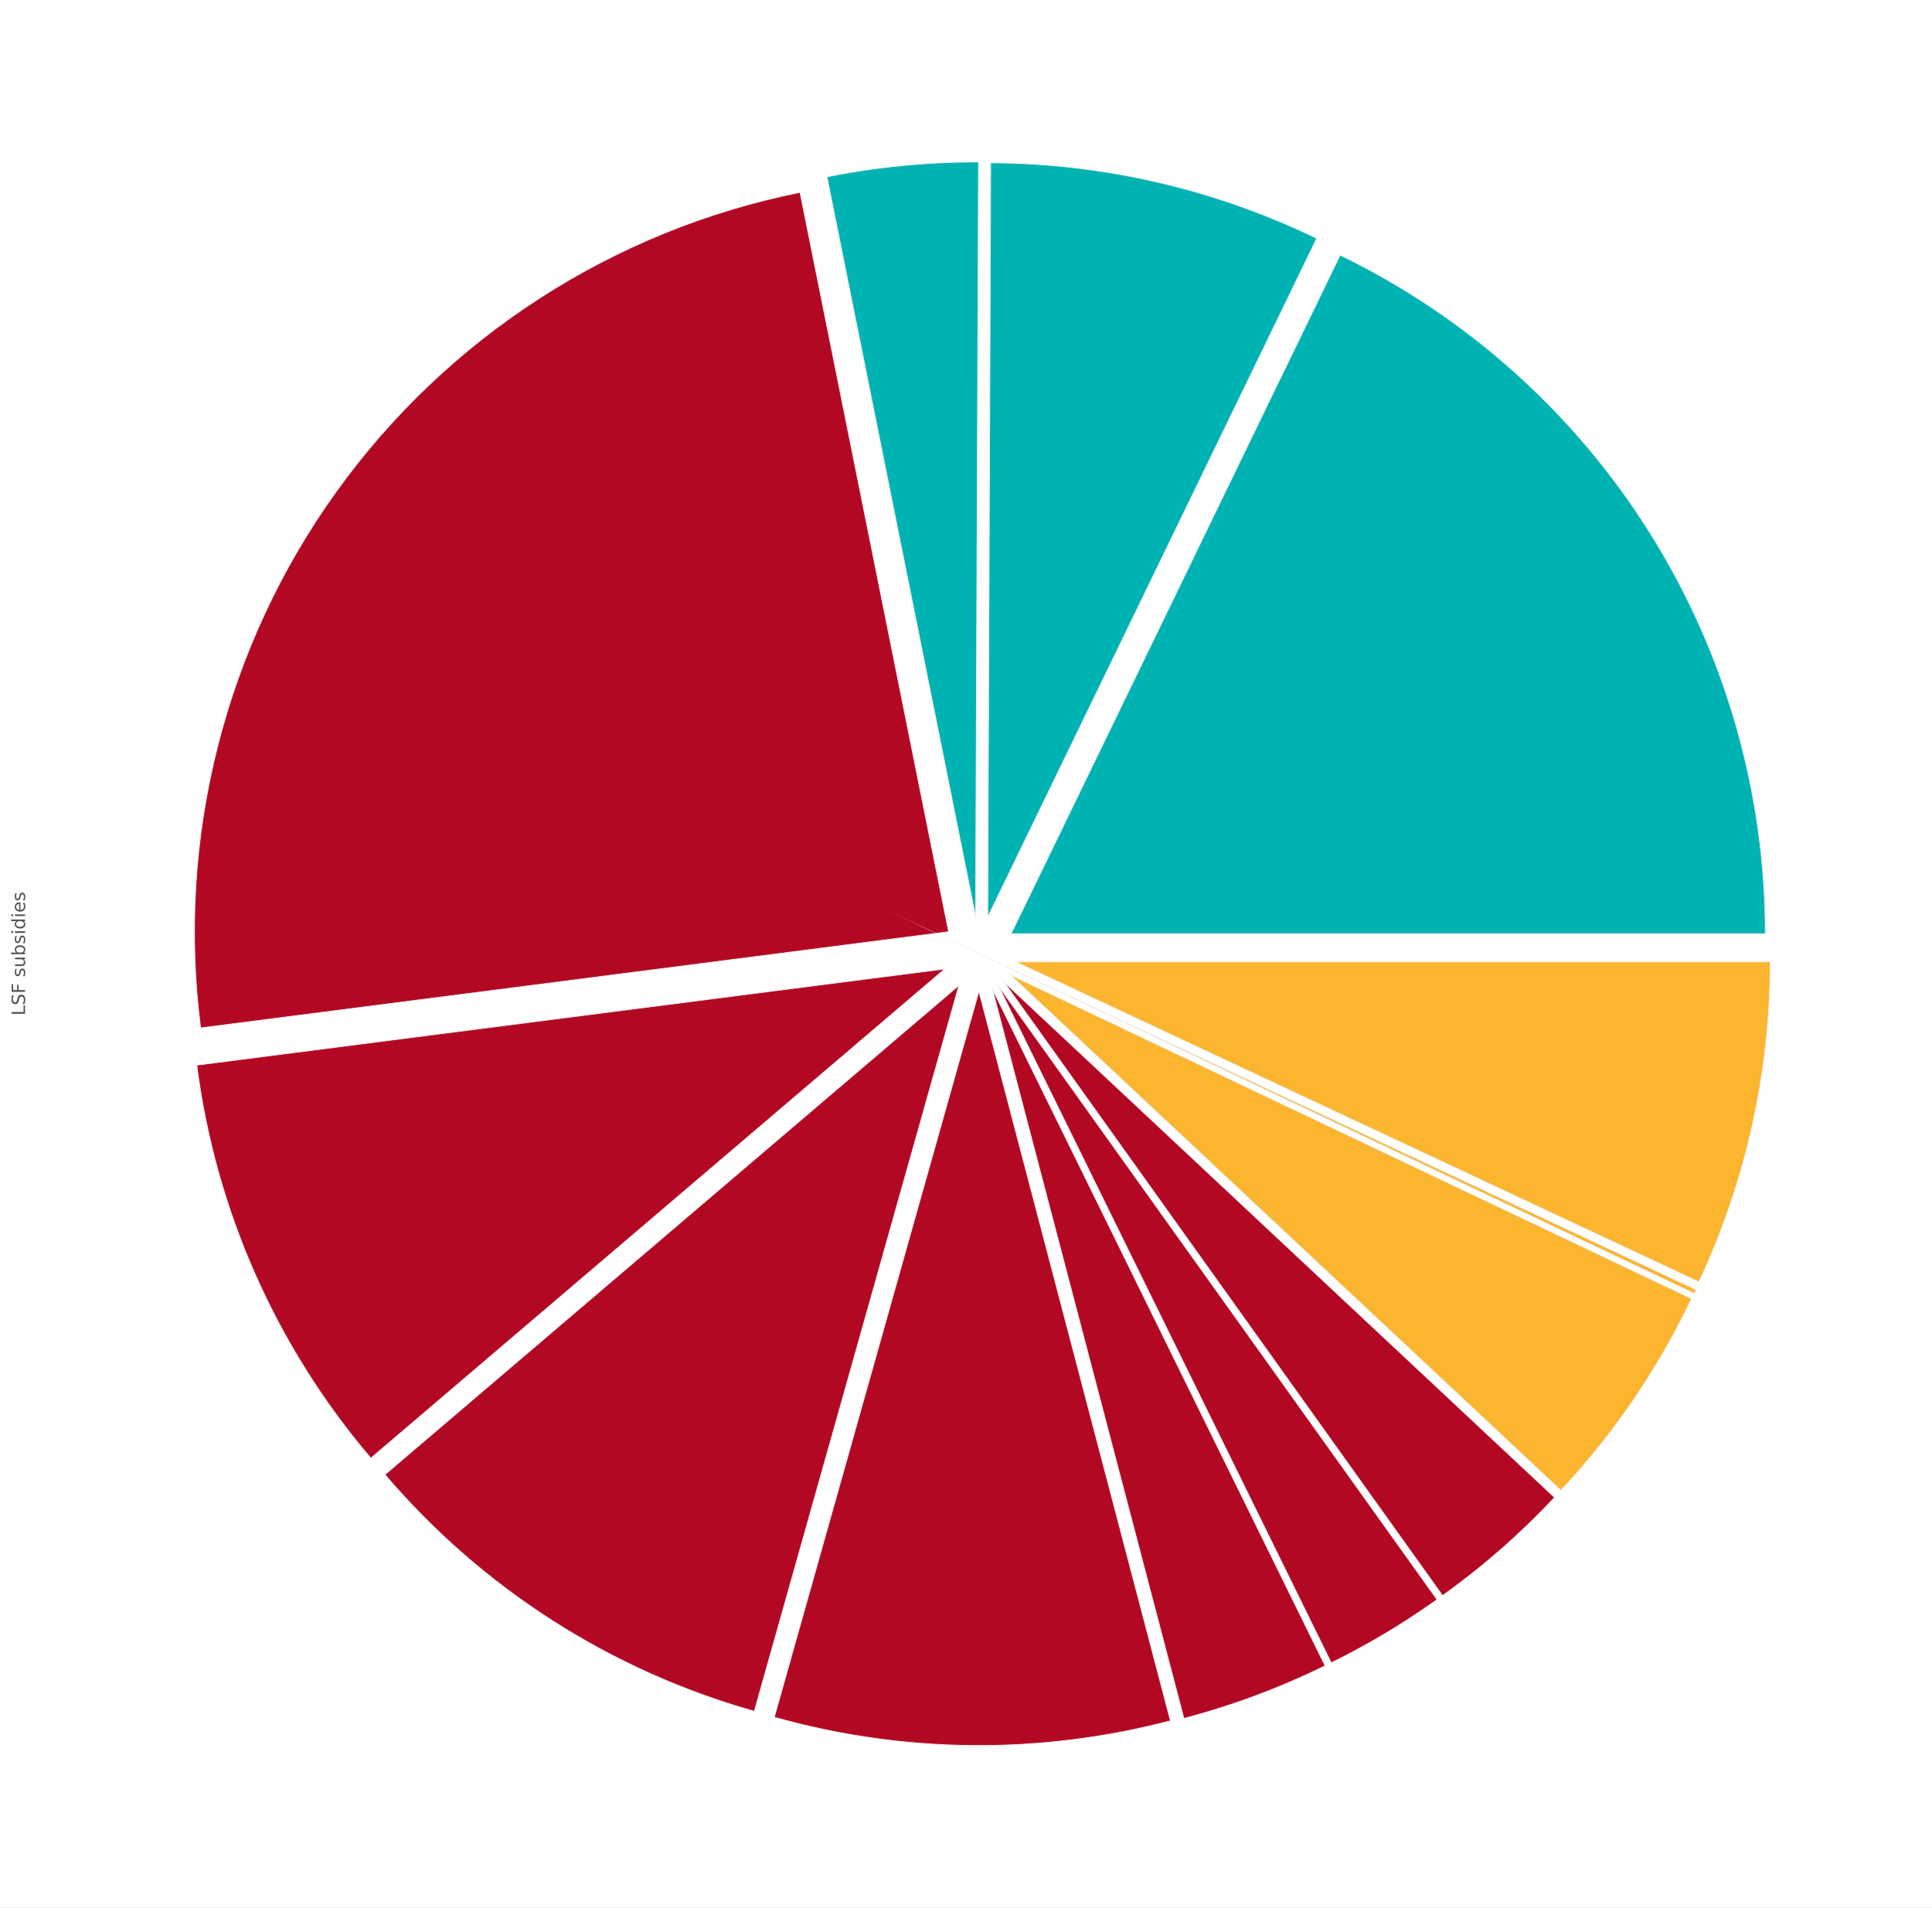
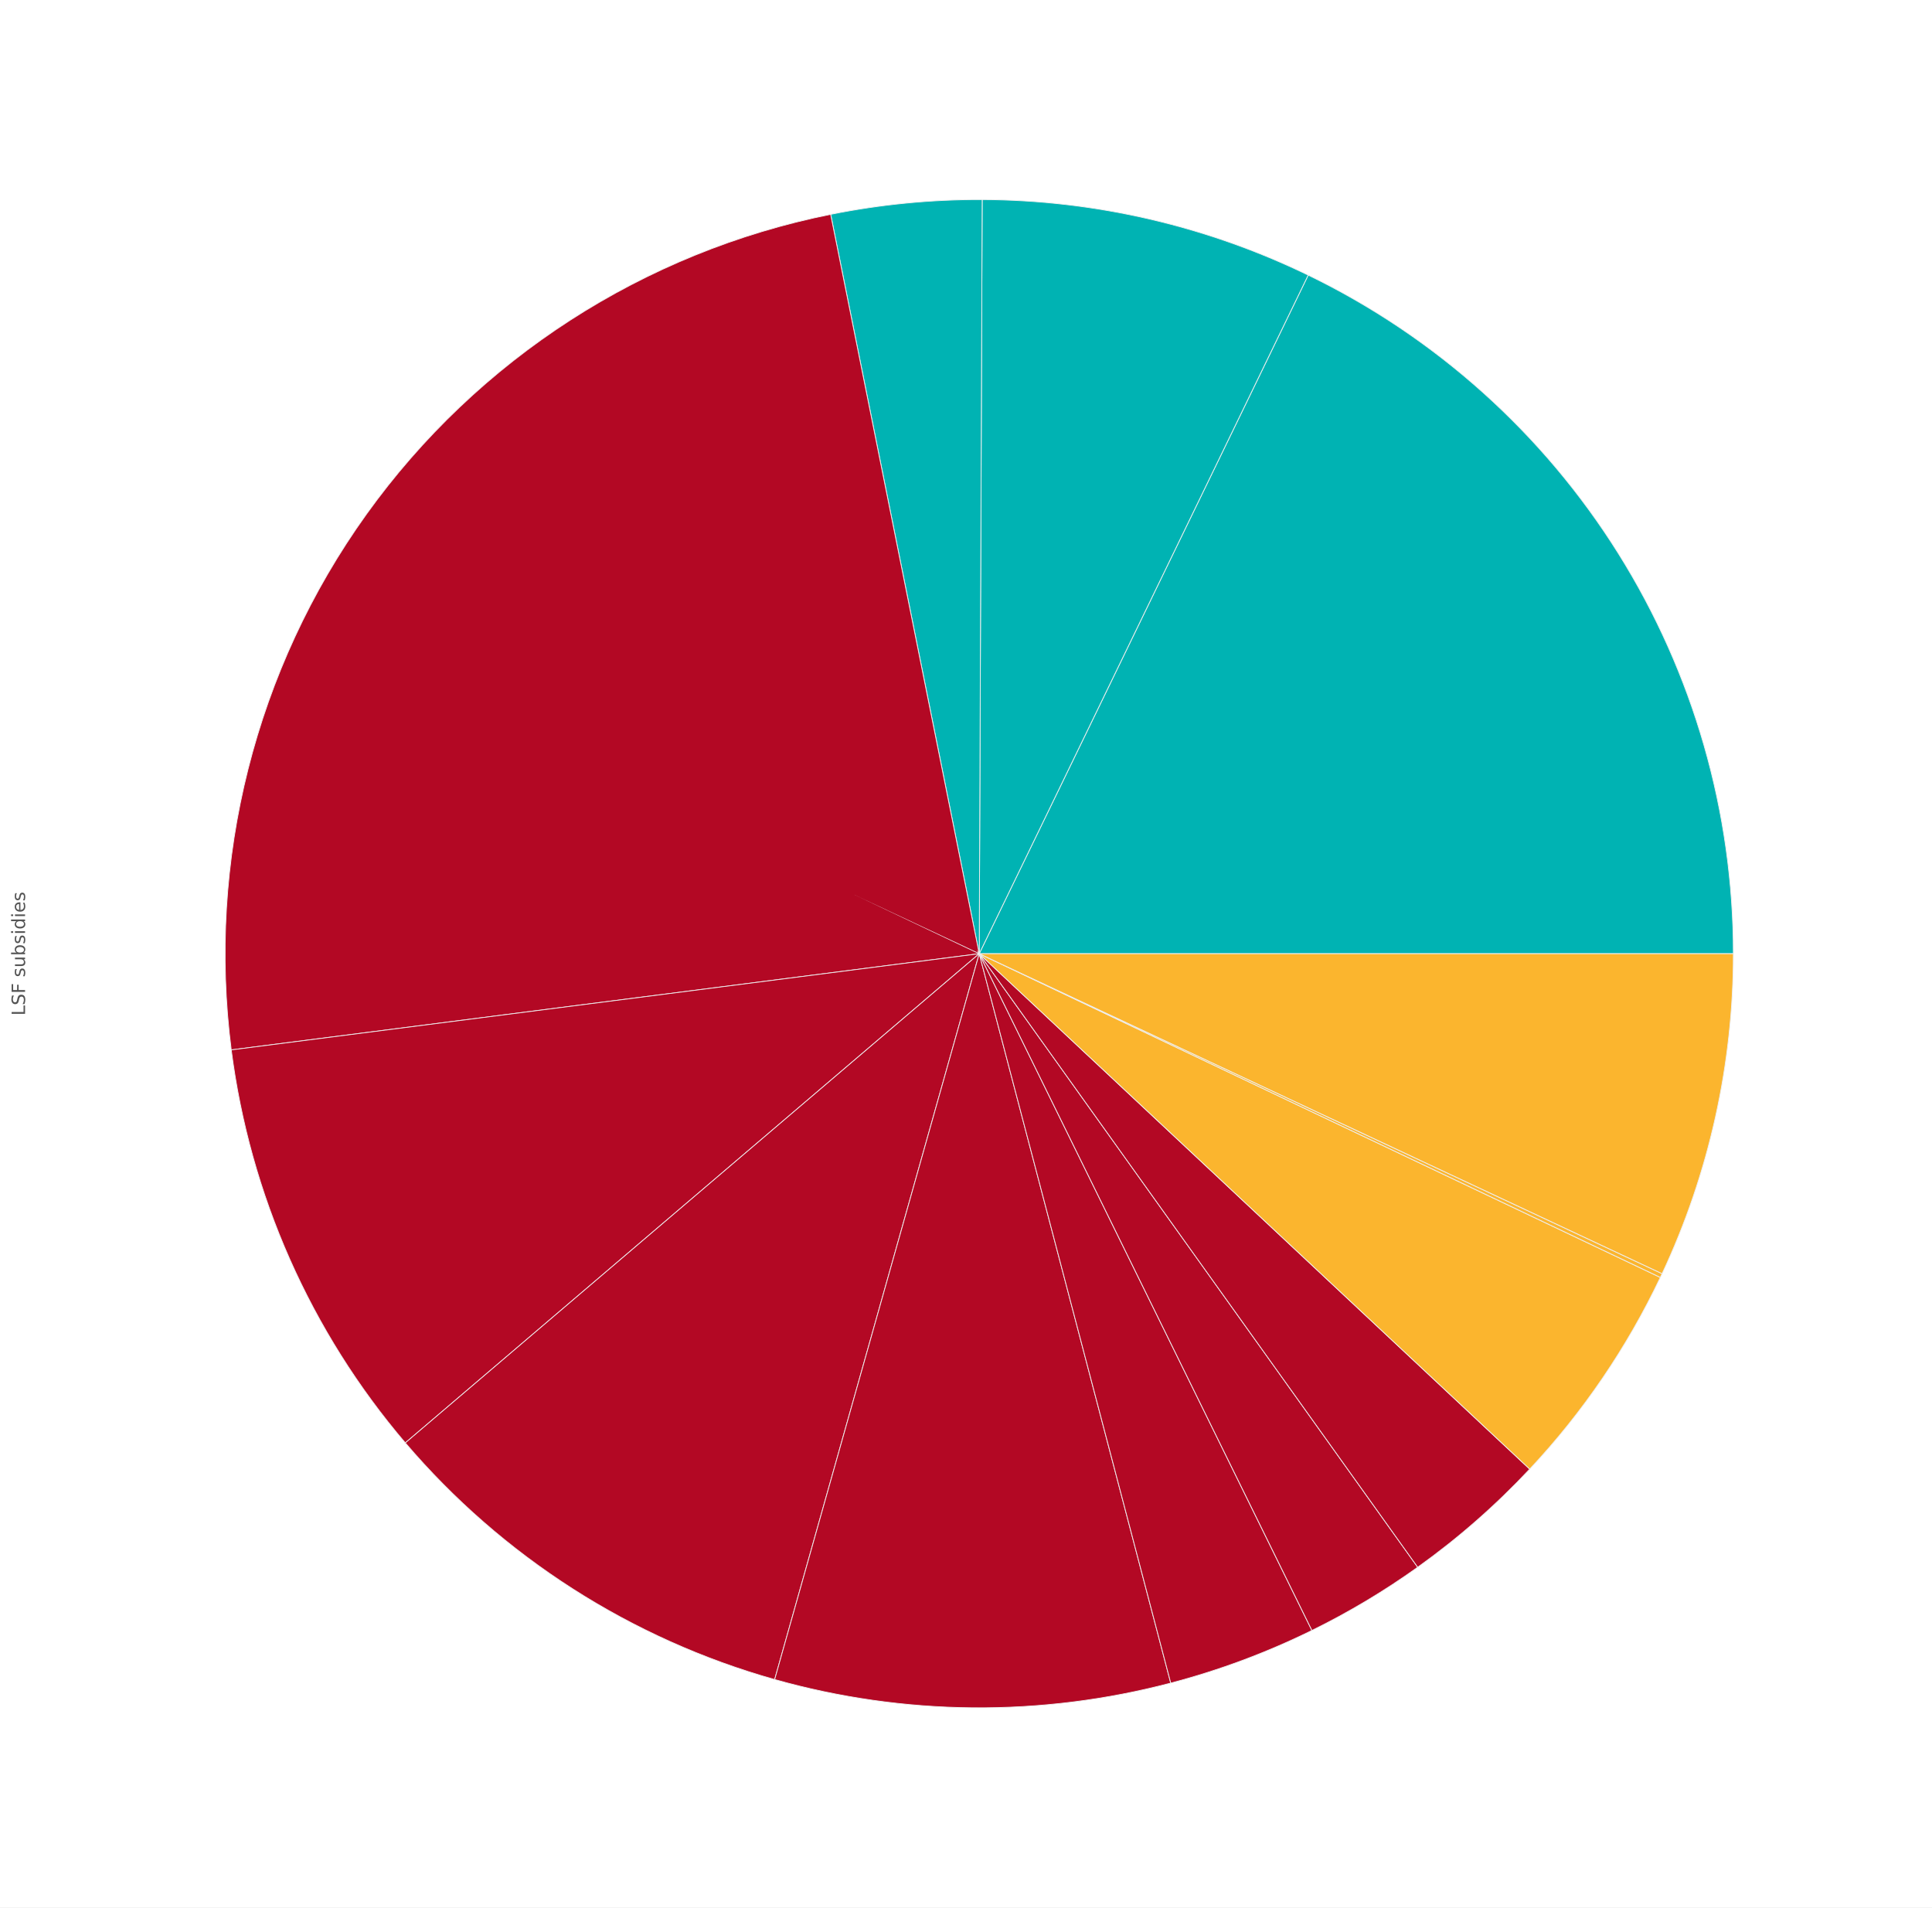
<svg xmlns="http://www.w3.org/2000/svg" xmlns:xlink="http://www.w3.org/1999/xlink" height="1242pt" version="1.1" viewBox="0 0 1258 1242" width="1258pt">
  <defs>
    <style type="text/css">
*{stroke-linecap:butt;stroke-linejoin:round;stroke-miterlimit:100000;}
  </style>
  </defs>
  <g id="figure_1">
    <g id="patch_1">
      <path d="M 0 1242  L 1258.614 1242  L 1258.614 0  L 0 0  z " style="fill:#ffffff;" />
    </g>
    <g id="axes_1">
      <g id="matplotlib.axis_1" />
      <g id="matplotlib.axis_2">
        <g id="text_1">
          <defs>
            <path id="BitstreamVeraSans-Roman-20" />
            <path d="M 9.812 72.906  L 19.672 72.906  L 19.672 8.297  L 55.172 8.297  L 55.172 0  L 9.812 0  z " id="BitstreamVeraSans-Roman-4c" />
            <path d="M 9.812 72.906  L 51.703 72.906  L 51.703 64.594  L 19.672 64.594  L 19.672 43.109  L 48.578 43.109  L 48.578 34.812  L 19.672 34.812  L 19.672 0  L 9.812 0  z " id="BitstreamVeraSans-Roman-46" />
            <path d="M 53.516 70.516  L 53.516 60.891  Q 47.906 63.578 42.922 64.891  Q 37.938 66.219 33.297 66.219  Q 25.25 66.219 20.875 63.094  Q 16.5 59.969 16.5 54.203  Q 16.5 49.359 19.406 46.891  Q 22.312 44.438 30.422 42.922  L 36.375 41.703  Q 47.406 39.594 52.656 34.297  Q 57.906 29 57.906 20.125  Q 57.906 9.516 50.797 4.047  Q 43.703 -1.422 29.984 -1.422  Q 24.812 -1.422 18.969 -0.25  Q 13.141 0.922 6.891 3.219  L 6.891 13.375  Q 12.891 10.016 18.656 8.297  Q 24.422 6.594 29.984 6.594  Q 38.422 6.594 43.016 9.906  Q 47.609 13.234 47.609 19.391  Q 47.609 24.75 44.312 27.781  Q 41.016 30.812 33.5 32.328  L 27.484 33.5  Q 16.453 35.688 11.516 40.375  Q 6.594 45.062 6.594 53.422  Q 6.594 63.094 13.406 68.656  Q 20.219 74.219 32.172 74.219  Q 37.312 74.219 42.625 73.281  Q 47.953 72.359 53.516 70.516  " id="BitstreamVeraSans-Roman-53" />
            <path d="M 9.422 54.688  L 18.406 54.688  L 18.406 0  L 9.422 0  z M 9.422 75.984  L 18.406 75.984  L 18.406 64.594  L 9.422 64.594  z " id="BitstreamVeraSans-Roman-69" />
            <path d="M 56.203 29.594  L 56.203 25.203  L 14.891 25.203  Q 15.484 15.922 20.484 11.062  Q 25.484 6.203 34.422 6.203  Q 39.594 6.203 44.453 7.469  Q 49.312 8.734 54.109 11.281  L 54.109 2.781  Q 49.266 0.734 44.188 -0.344  Q 39.109 -1.422 33.891 -1.422  Q 20.797 -1.422 13.156 6.188  Q 5.516 13.812 5.516 26.812  Q 5.516 40.234 12.766 48.109  Q 20.016 56 32.328 56  Q 43.359 56 49.781 48.891  Q 56.203 41.797 56.203 29.594  M 47.219 32.234  Q 47.125 39.594 43.094 43.984  Q 39.062 48.391 32.422 48.391  Q 24.906 48.391 20.391 44.141  Q 15.875 39.891 15.188 32.172  z " id="BitstreamVeraSans-Roman-65" />
            <path d="M 45.406 46.391  L 45.406 75.984  L 54.391 75.984  L 54.391 0  L 45.406 0  L 45.406 8.203  Q 42.578 3.328 38.25 0.953  Q 33.938 -1.422 27.875 -1.422  Q 17.969 -1.422 11.734 6.484  Q 5.516 14.406 5.516 27.297  Q 5.516 40.188 11.734 48.094  Q 17.969 56 27.875 56  Q 33.938 56 38.25 53.625  Q 42.578 51.266 45.406 46.391  M 14.797 27.297  Q 14.797 17.391 18.875 11.75  Q 22.953 6.109 30.078 6.109  Q 37.203 6.109 41.297 11.75  Q 45.406 17.391 45.406 27.297  Q 45.406 37.203 41.297 42.844  Q 37.203 48.484 30.078 48.484  Q 22.953 48.484 18.875 42.844  Q 14.797 37.203 14.797 27.297  " id="BitstreamVeraSans-Roman-64" />
            <path d="M 8.5 21.578  L 8.5 54.688  L 17.484 54.688  L 17.484 21.922  Q 17.484 14.156 20.5 10.266  Q 23.531 6.391 29.594 6.391  Q 36.859 6.391 41.078 11.031  Q 45.312 15.672 45.312 23.688  L 45.312 54.688  L 54.297 54.688  L 54.297 0  L 45.312 0  L 45.312 8.406  Q 42.047 3.422 37.719 1  Q 33.406 -1.422 27.688 -1.422  Q 18.266 -1.422 13.375 4.438  Q 8.5 10.297 8.5 21.578  " id="BitstreamVeraSans-Roman-75" />
            <path d="M 44.281 53.078  L 44.281 44.578  Q 40.484 46.531 36.375 47.5  Q 32.281 48.484 27.875 48.484  Q 21.188 48.484 17.844 46.438  Q 14.5 44.391 14.5 40.281  Q 14.5 37.156 16.891 35.375  Q 19.281 33.594 26.516 31.984  L 29.594 31.297  Q 39.156 29.25 43.188 25.516  Q 47.219 21.781 47.219 15.094  Q 47.219 7.469 41.188 3.016  Q 35.156 -1.422 24.609 -1.422  Q 20.219 -1.422 15.453 -0.562  Q 10.688 0.297 5.422 2  L 5.422 11.281  Q 10.406 8.688 15.234 7.391  Q 20.062 6.109 24.812 6.109  Q 31.156 6.109 34.562 8.281  Q 37.984 10.453 37.984 14.406  Q 37.984 18.062 35.516 20.016  Q 33.062 21.969 24.703 23.781  L 21.578 24.516  Q 13.234 26.266 9.516 29.906  Q 5.812 33.547 5.812 39.891  Q 5.812 47.609 11.281 51.797  Q 16.75 56 26.812 56  Q 31.781 56 36.172 55.266  Q 40.578 54.547 44.281 53.078  " id="BitstreamVeraSans-Roman-73" />
            <path d="M 48.688 27.297  Q 48.688 37.203 44.609 42.844  Q 40.531 48.484 33.406 48.484  Q 26.266 48.484 22.188 42.844  Q 18.109 37.203 18.109 27.297  Q 18.109 17.391 22.188 11.75  Q 26.266 6.109 33.406 6.109  Q 40.531 6.109 44.609 11.75  Q 48.688 17.391 48.688 27.297  M 18.109 46.391  Q 20.953 51.266 25.266 53.625  Q 29.594 56 35.594 56  Q 45.562 56 51.781 48.094  Q 58.016 40.188 58.016 27.297  Q 58.016 14.406 51.781 6.484  Q 45.562 -1.422 35.594 -1.422  Q 29.594 -1.422 25.266 0.953  Q 20.953 3.328 18.109 8.203  L 18.109 0  L 9.078 0  L 9.078 75.984  L 18.109 75.984  z " id="BitstreamVeraSans-Roman-62" />
          </defs>
          <g style="fill:#555555;" transform="translate(16.31812 661.3331)rotate(-90.0)scale(0.12 -0.12)">
            <use xlink:href="#BitstreamVeraSans-Roman-4c" />
            <use x="55.713" xlink:href="#BitstreamVeraSans-Roman-53" />
            <use x="119.189" xlink:href="#BitstreamVeraSans-Roman-46" />
            <use x="176.709" xlink:href="#BitstreamVeraSans-Roman-20" />
            <use x="208.496" xlink:href="#BitstreamVeraSans-Roman-73" />
            <use x="260.596" xlink:href="#BitstreamVeraSans-Roman-75" />
            <use x="323.975" xlink:href="#BitstreamVeraSans-Roman-62" />
            <use x="387.451" xlink:href="#BitstreamVeraSans-Roman-73" />
            <use x="439.551" xlink:href="#BitstreamVeraSans-Roman-69" />
            <use x="467.334" xlink:href="#BitstreamVeraSans-Roman-64" />
            <use x="530.811" xlink:href="#BitstreamVeraSans-Roman-69" />
            <use x="558.594" xlink:href="#BitstreamVeraSans-Roman-65" />
            <use x="620.117" xlink:href="#BitstreamVeraSans-Roman-73" />
          </g>
        </g>
      </g>
      <g id="patch_2">
-         <path d="M 1149.46 607.965  C 1149.46 515.76 1123.489 425.394 1074.535 347.258  C 1025.582 269.123 955.596 206.333 872.627 166.11  L 658.42 607.965  L 1149.46 607.965  z " style="fill:#00b3b3;stroke:#eeeeee;stroke-linejoin:miter;stroke-width:0.5;" />
+         <path d="M 1128.654 621  C 1128.654 528.796 1102.683 438.429 1053.73 360.293  C 1004.776 282.158 934.79 219.368 851.821 179.145  L 637.614 621  L 1128.654 621  z " style="fill:#00b3b3;stroke:#eeeeee;stroke-linejoin:miter;stroke-width:0.5;" />
      </g>
      <g id="patch_3">
-         <path d="M 857.363 155.227  C 824.373 139.234 789.696 126.986 753.98 118.711  C 718.264 110.437 681.734 106.188 645.073 106.045  L 643.155 597.081  L 857.363 155.227  z " style="fill:#00b3b3;stroke:#eeeeee;stroke-linejoin:miter;stroke-width:0.5;" />
+         <path d="M 851.821 179.145  C 818.832 163.152 784.155 150.904 748.439 142.63  C 712.723 134.355 676.193 130.107 639.531 129.964  L 637.614 621  L 851.821 179.145  z " style="fill:#00b3b3;stroke:#eeeeee;stroke-linejoin:miter;stroke-width:0.5;" />
      </g>
      <g id="patch_4">
-         <path d="M 637.148 105.528  C 620.595 105.463 604.05 106.235 587.574 107.842  C 571.099 109.448 554.716 111.887 538.487 115.148  L 635.231 596.564  L 637.148 105.528  z " style="fill:#00b3b3;stroke:#eeeeee;stroke-linejoin:miter;stroke-width:0.5;" />
+         <path d="M 639.531 129.964  C 622.978 129.899 606.432 130.672 589.957 132.278  C 573.482 133.885 557.099 136.323 540.87 139.584  L 637.614 621  L 639.531 129.964  z " style="fill:#00b3b3;stroke:#eeeeee;stroke-linejoin:miter;stroke-width:0.5;" />
      </g>
      <g id="patch_5">
-         <path d="M 520.92 125.273  C 399.142 149.746 291.072 219.537 218.669 320.466  C 146.266 421.396 114.79 546.132 130.636 669.331  L 617.664 606.689  L 520.92 125.273  z " style="fill:#b30824;stroke:#eeeeee;stroke-linejoin:miter;stroke-width:0.5;" />
+         <path d="M 540.87 139.584  C 419.091 164.057 311.022 233.848 238.619 334.777  C 166.216 435.707 134.74 560.443 150.586 683.642  L 637.614 621  L 540.87 139.584  z " style="fill:#b30824;stroke:#eeeeee;stroke-linejoin:miter;stroke-width:0.5;" />
      </g>
      <g id="patch_6">
-         <path d="M 128.137 693.583  C 134.181 740.578 146.996 786.452 166.182 829.775  C 185.368 873.099 210.724 913.418 241.46 949.478  L 615.165 630.942  L 128.137 693.583  z " style="fill:#b30824;stroke:#eeeeee;stroke-linejoin:miter;stroke-width:0.5;" />
+         <path d="M 150.586 683.642  C 156.63 730.636 169.445 776.51 188.631 819.833  C 207.817 863.157 233.173 903.477 263.909 939.536  L 637.614 621  L 150.586 683.642  z " style="fill:#b30824;stroke:#eeeeee;stroke-linejoin:miter;stroke-width:0.5;" />
      </g>
      <g id="patch_7">
-         <path d="M 250.664 960.209  C 282.054 997.035 318.716 1029.02 359.459 1055.126  C 400.202 1081.231 444.582 1101.171 491.156 1114.298  L 624.368 641.673  L 250.664 960.209  z " style="fill:#b30824;stroke:#eeeeee;stroke-linejoin:miter;stroke-width:0.5;" />
+         <path d="M 263.909 939.536  C 295.299 976.363 331.961 1008.348 372.705 1034.453  C 413.448 1060.558 457.827 1080.498 504.402 1093.625  L 637.614 621  L 263.909 939.536  z " style="fill:#b30824;stroke:#eeeeee;stroke-linejoin:miter;stroke-width:0.5;" />
      </g>
      <g id="patch_8">
-         <path d="M 504.181 1118.176  C 546.111 1129.995 589.427 1136.18 632.988 1136.571  C 676.55 1136.962 719.97 1131.554 762.105 1120.49  L 637.393 645.551  L 504.181 1118.176  z " style="fill:#b30824;stroke:#eeeeee;stroke-linejoin:miter;stroke-width:0.5;" />
+         <path d="M 504.402 1093.625  C 546.331 1105.443 589.647 1111.629 633.209 1112.02  C 676.77 1112.411 720.19 1107.003 762.325 1095.939  L 637.614 621  L 504.402 1093.625  z " style="fill:#b30824;stroke:#eeeeee;stroke-linejoin:miter;stroke-width:0.5;" />
      </g>
      <g id="patch_9">
-         <path d="M 770.901 1118.945  C 786.745 1114.785 802.37 1109.834 817.718 1104.112  C 833.067 1098.39 848.119 1091.904 862.819 1084.678  L 646.19 644.005  L 770.901 1118.945  z " style="fill:#b30824;stroke:#eeeeee;stroke-linejoin:miter;stroke-width:0.5;" />
+         <path d="M 762.325 1095.939  C 778.168 1091.779 793.793 1086.829 809.142 1081.107  C 824.49 1075.385 839.543 1068.899 854.243 1061.672  L 637.614 621  L 762.325 1095.939  z " style="fill:#b30824;stroke:#eeeeee;stroke-linejoin:miter;stroke-width:0.5;" />
      </g>
      <g id="patch_10">
-         <path d="M 866.839 1082.747  C 878.855 1076.84 890.625 1070.444 902.119 1063.574  C 913.613 1056.705 924.821 1049.368 935.715 1041.583  L 650.209 642.075  L 866.839 1082.747  z " style="fill:#b30824;stroke:#eeeeee;stroke-linejoin:miter;stroke-width:0.5;" />
+         <path d="M 854.243 1061.672  C 866.26 1055.765 878.03 1049.369 889.524 1042.499  C 901.018 1035.63 912.226 1028.293 923.12 1020.508  L 637.614 621  L 854.243 1061.672  z " style="fill:#b30824;stroke:#eeeeee;stroke-linejoin:miter;stroke-width:0.5;" />
      </g>
      <g id="patch_11">
-         <path d="M 939.298 1038.976  C 952.47 1029.563 965.169 1019.503 977.347 1008.835  C 989.526 998.167 1001.169 986.903 1012.235 975.085  L 653.792 639.468  L 939.298 1038.976  z " style="fill:#b30824;stroke:#eeeeee;stroke-linejoin:miter;stroke-width:0.5;" />
+         <path d="M 923.12 1020.508  C 936.292 1011.094 948.991 1001.035 961.169 990.367  C 973.348 979.699 984.991 968.435 996.057 956.617  L 637.614 621  L 923.12 1020.508  z " style="fill:#b30824;stroke:#eeeeee;stroke-linejoin:miter;stroke-width:0.5;" />
      </g>
      <g id="patch_12">
-         <path d="M 1016.347 970.442  C 1033.63 951.983 1049.461 932.218 1063.699 911.321  C 1077.937 890.425 1090.54 868.459 1101.395 845.622  L 657.904 634.825  L 1016.347 970.442  z " style="fill:#fbb52e;stroke:#eeeeee;stroke-linejoin:miter;stroke-width:0.5;" />
+         <path d="M 996.057 956.617  C 1013.34 938.159 1029.171 918.393 1043.409 897.496  C 1057.648 876.6 1070.25 854.635 1081.106 831.797  L 637.614 621  L 996.057 956.617  z " style="fill:#fbb52e;stroke:#eeeeee;stroke-linejoin:miter;stroke-width:0.5;" />
      </g>
      <g id="patch_13">
-         <path d="M 1103.309 842.276  C 1103.502 841.87 1103.694 841.464 1103.886 841.058  C 1104.077 840.652 1104.269 840.245 1104.459 839.839  L 659.817 631.479  L 1103.309 842.276  z " style="fill:#fbb52e;stroke:#eeeeee;stroke-linejoin:miter;stroke-width:0.5;" />
+         <path d="M 1081.106 831.797  C 1081.298 831.391 1081.491 830.985 1081.682 830.579  C 1081.874 830.173 1082.065 829.766 1082.256 829.36  L 637.614 621  L 1081.106 831.797  z " style="fill:#fbb52e;stroke:#eeeeee;stroke-linejoin:miter;stroke-width:0.5;" />
      </g>
      <g id="patch_14">
-         <path d="M 1106.221 834.696  C 1121.454 802.189 1133.076 768.109 1140.879 733.068  C 1148.682 698.027 1152.619 662.236 1152.619 626.337  L 661.579 626.337  L 1106.221 834.696  z " style="fill:#fbb52e;stroke:#eeeeee;stroke-linejoin:miter;stroke-width:0.5;" />
+         <path d="M 1082.256 829.36  C 1097.489 796.853 1109.111 762.773 1116.914 727.732  C 1124.717 692.691 1128.654 656.899 1128.654 621  L 637.614 621  L 1082.256 829.36  z " style="fill:#fbb52e;stroke:#eeeeee;stroke-linejoin:miter;stroke-width:0.5;" />
      </g>
    </g>
  </g>
</svg>
